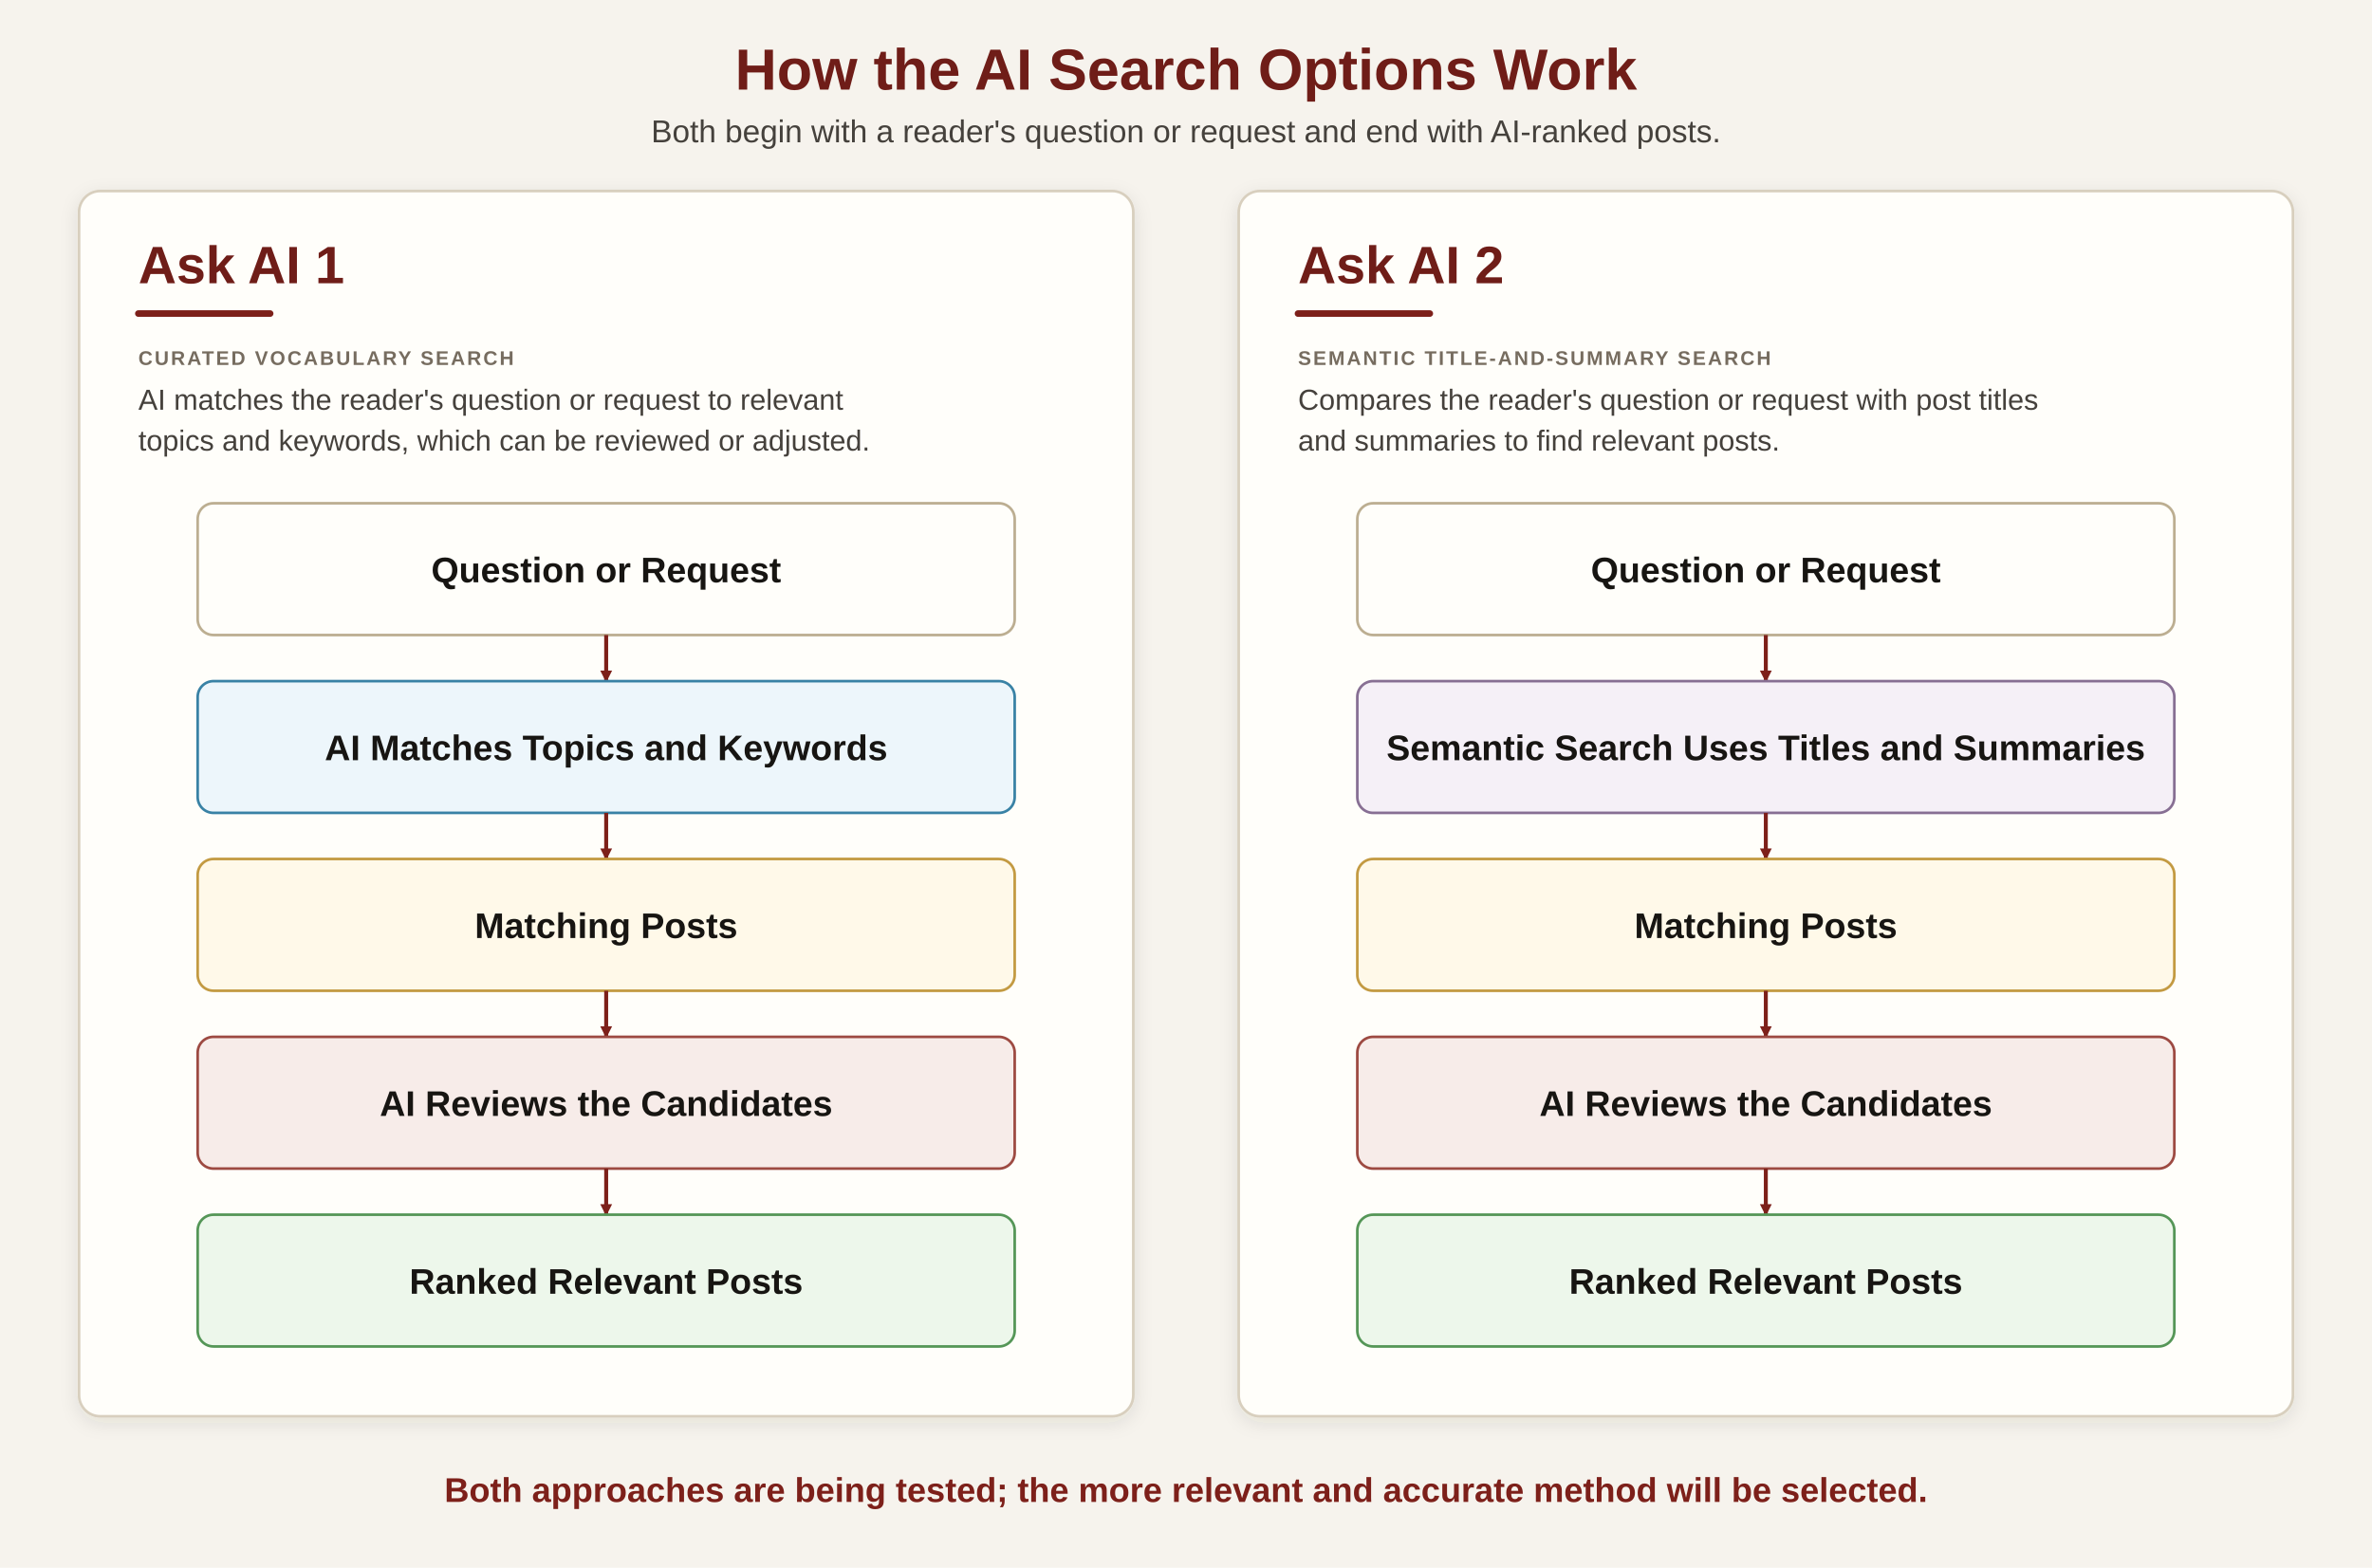
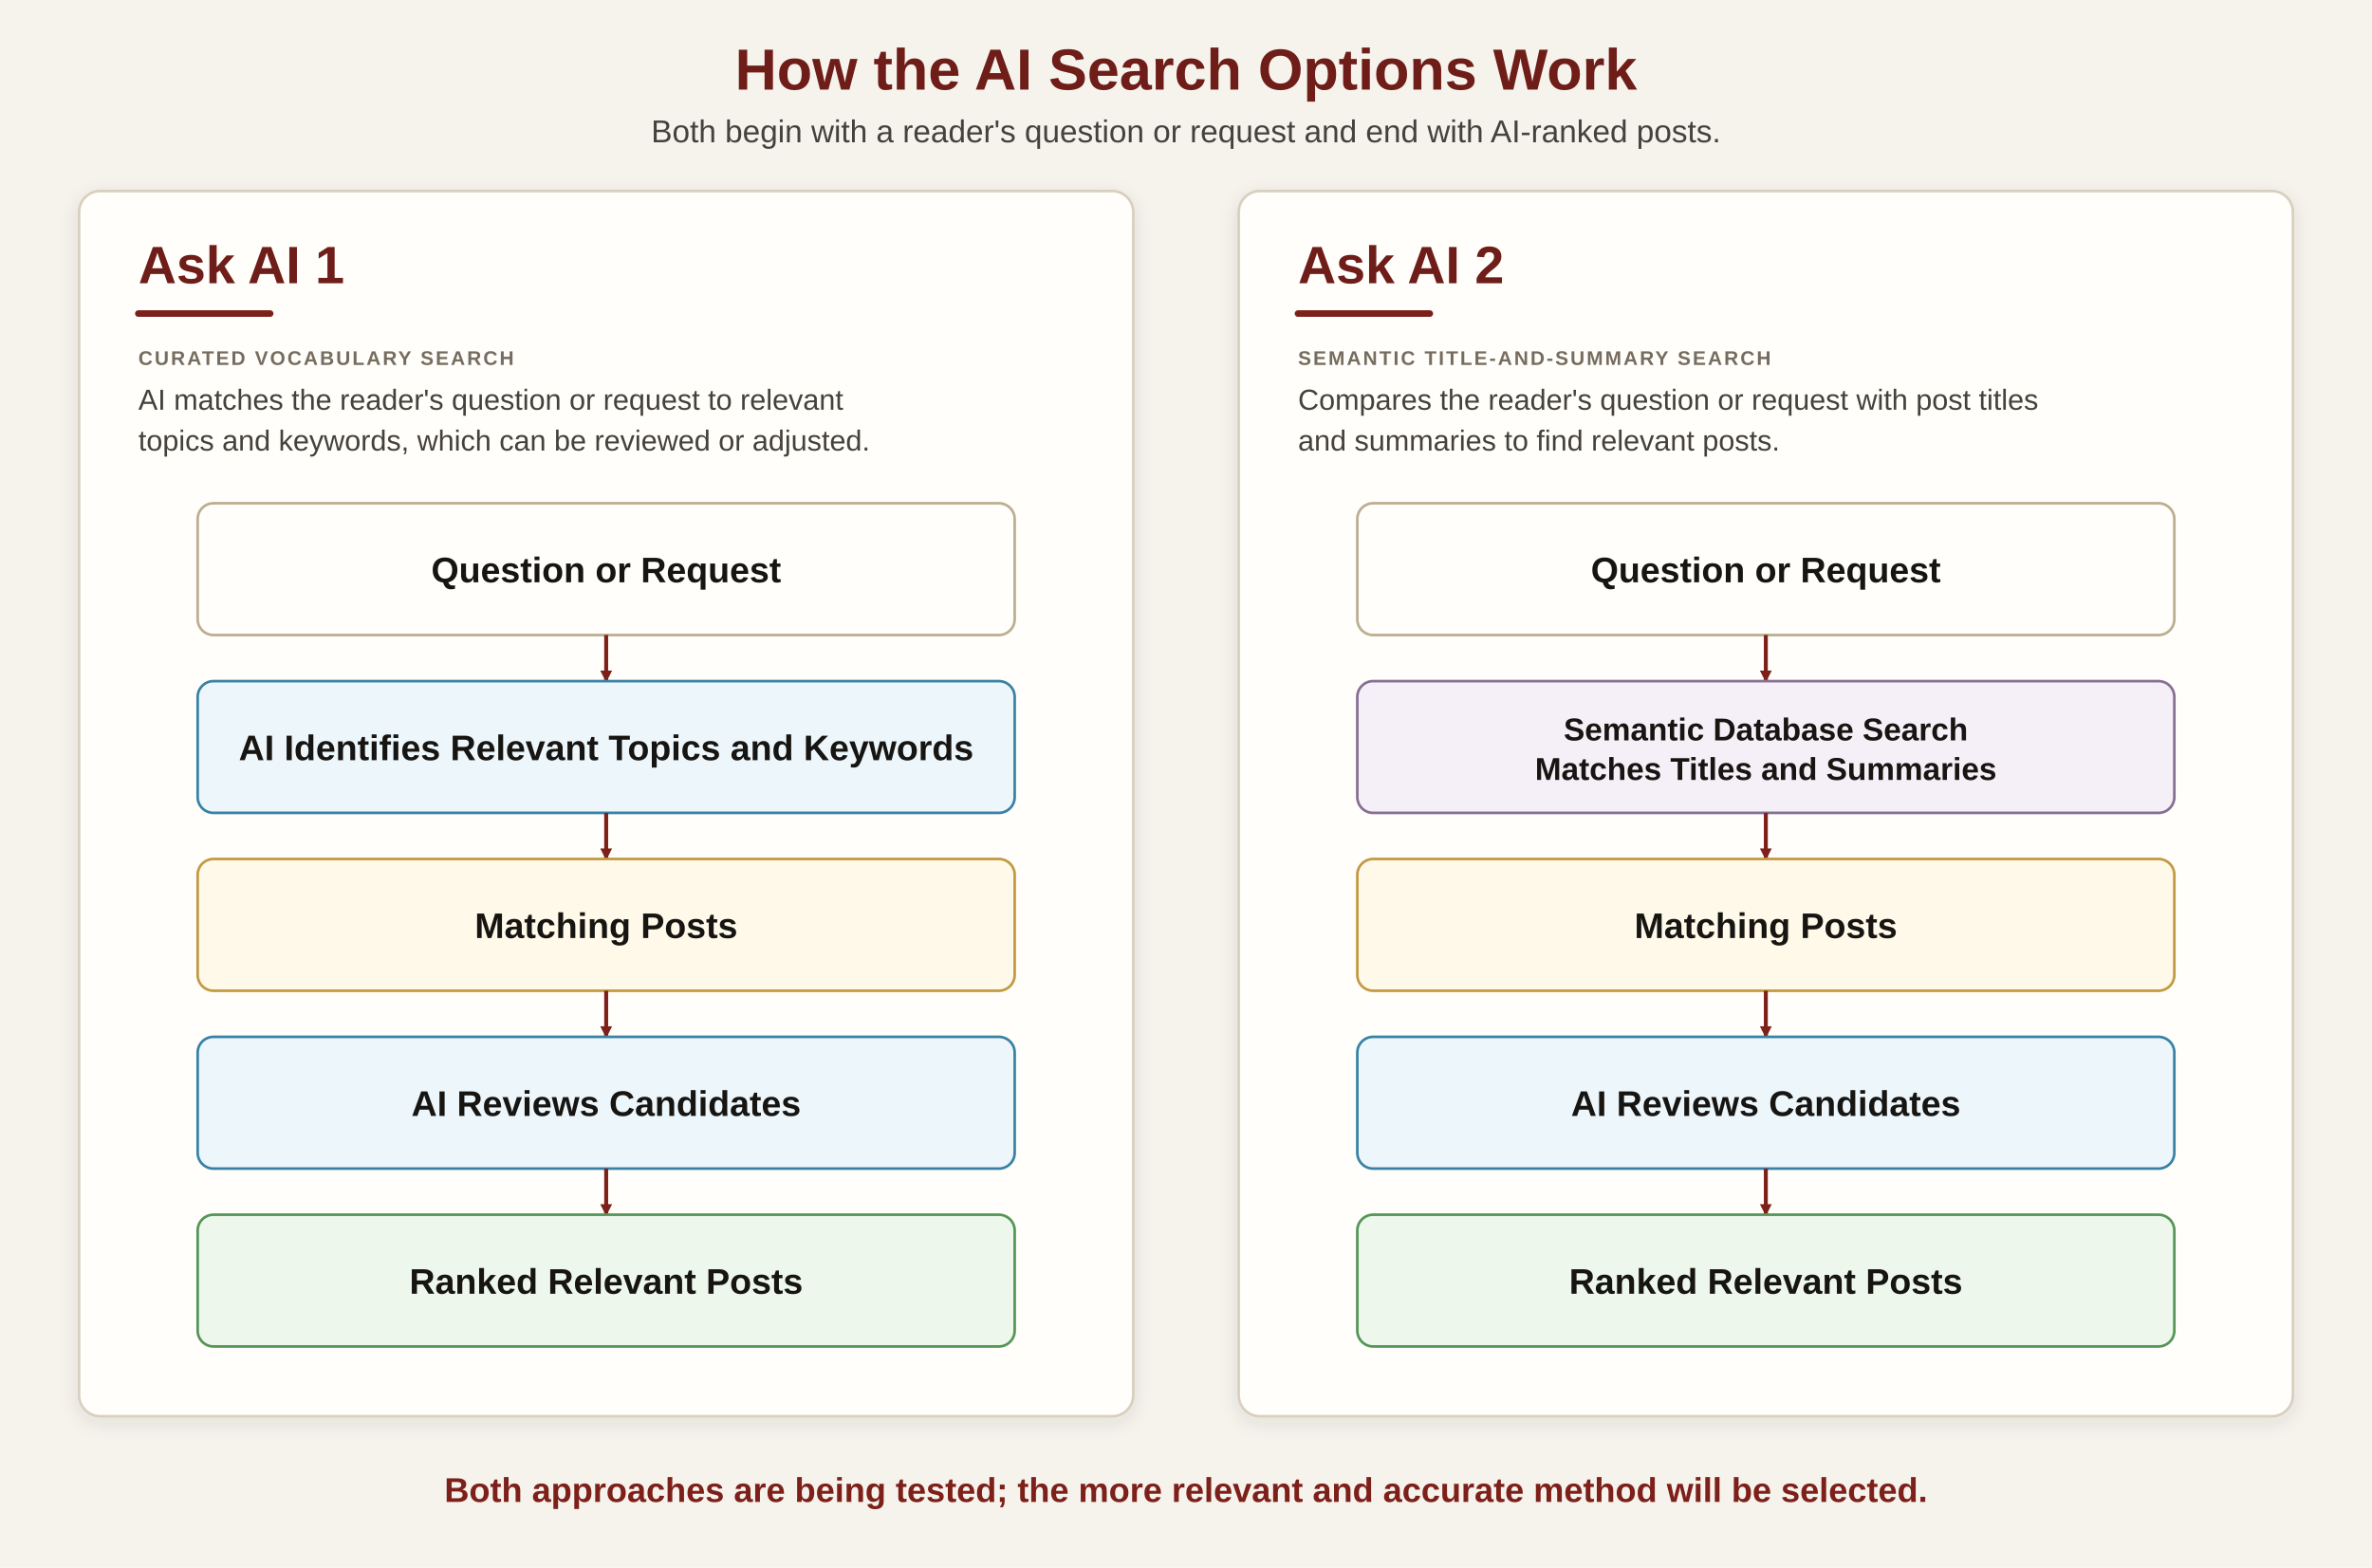
<svg xmlns="http://www.w3.org/2000/svg" width="1800" height="1190" viewBox="0 0 1800 1190" role="img" aria-labelledby="title description">
  <defs>
    <filter id="shadow" x="-10%" y="-10%" width="120%" height="130%">
      <feDropShadow dx="0" dy="4" stdDeviation="7" flood-color="#392d20" flood-opacity="0.10" />
    </filter>
    <marker id="arrow" markerWidth="9" markerHeight="9" refX="8" refY="4.5" orient="auto" markerUnits="userSpaceOnUse">
      <path d="M0,0 L9,4.5 L0,9 z" fill="#7d201a" />
    </marker>
    <style>
      .page { fill: #f6f3ed; }
      .panel { fill: #fffefa; stroke: #d8cfbe; stroke-width: 2; filter: url(#shadow); }
      .box { stroke-width: 2; }
      .question { fill: #fffefa; stroke: #bcae91; }
      .terms { fill: #edf6fb; stroke: #3982a5; }
      .semantic { fill: #f5f0f7; stroke: #876f93; }
      .candidate { fill: #fff9e9; stroke: #c39a42; }
      .review { fill: #f7ece9; stroke: #9d4a42; }
      .post { fill: #edf7eb; stroke: #559657; }
      .page-heading { font: 700 44px Arial, Helvetica, sans-serif; fill: #6f1d18; }
      .page-subheading { font: 400 24px Arial, Helvetica, sans-serif; fill: #45413c; }
      .heading { font: 700 40px Arial, Helvetica, sans-serif; fill: #6f1d18; }
      .method { font: 700 15px Arial, Helvetica, sans-serif; letter-spacing: 1.5px; fill: #766c5f; }
      .subheading { font: 400 22px Arial, Helvetica, sans-serif; fill: #45413c; }
      .label { font: 700 27px Arial, Helvetica, sans-serif; fill: #171512; }
      .label-small { font: 700 24px Arial, Helvetica, sans-serif; fill: #171512; }
      .detail { font: 400 21px Arial, Helvetica, sans-serif; fill: #57514a; }
      .note { font: 600 26px Arial, Helvetica, sans-serif; fill: #7d201a; }
      .arrow { fill: none; stroke: #7d201a; stroke-width: 3; marker-end: url(#arrow); }
      .accent { stroke: #7d201a; stroke-width: 5; stroke-linecap: round; }
    </style>
  </defs>
  <rect class="page" width="100%" height="100%" />
  <text class="page-heading" x="900" y="68" text-anchor="middle">How the AI Search Options Work</text>
  <text class="page-subheading" x="900" y="108" text-anchor="middle">Both begin with a reader's question or request and end with AI-ranked posts.</text>
  <rect class="panel" x="60" y="145" width="800" height="930" rx="16" />
  <rect class="panel" x="940" y="145" width="800" height="930" rx="16" />
  <text class="heading" x="105" y="215">Ask AI 1</text>
  <line class="accent" x1="105" y1="238" x2="205" y2="238" />
  <text class="method" x="105" y="277">CURATED VOCABULARY SEARCH</text>
  <text class="subheading" x="105" y="311">AI matches the reader's question or request to relevant</text>
  <text class="subheading" x="105" y="342">topics and keywords, which can be reviewed or adjusted.</text>
  <text class="heading" x="985" y="215">Ask AI 2</text>
  <line class="accent" x1="985" y1="238" x2="1085" y2="238" />
  <text class="method" x="985" y="277">SEMANTIC TITLE-AND-SUMMARY SEARCH</text>
  <text class="subheading" x="985" y="311">Compares the reader's question or request with post titles</text>
  <text class="subheading" x="985" y="342">and summaries to find relevant posts.</text>
  <rect class="box question" x="150" y="382" width="620" height="100" rx="12" />
  <rect class="box question" x="1030" y="382" width="620" height="100" rx="12" />
  <text class="label" x="460" y="442" text-anchor="middle">Question or Request</text>
  <text class="label" x="1340" y="442" text-anchor="middle">Question or Request</text>
  <path class="arrow" d="M460 482 L460 517" />
  <path class="arrow" d="M1340 482 L1340 517" />
  <rect class="box terms" x="150" y="517" width="620" height="100" rx="12" />
-   <text class="label" x="460" y="577" text-anchor="middle">AI Matches Topics and Keywords</text>
+   <text class="label" x="460" y="577" text-anchor="middle">AI Identifies Relevant Topics and Keywords</text>
  <rect class="box semantic" x="1030" y="517" width="620" height="100" rx="12" />
-   <text class="label" x="1340" y="577" text-anchor="middle">Semantic Search Uses Titles and Summaries</text>
+   <text class="label-small" x="1340" y="562" text-anchor="middle">Semantic Database Search</text>
+   <text class="label-small" x="1340" y="592" text-anchor="middle">Matches Titles and Summaries</text>
  <path class="arrow" d="M460 617 L460 652" />
  <path class="arrow" d="M1340 617 L1340 652" />
  <rect class="box candidate" x="150" y="652" width="620" height="100" rx="12" />
  <rect class="box candidate" x="1030" y="652" width="620" height="100" rx="12" />
  <text class="label" x="460" y="712" text-anchor="middle">Matching Posts</text>
  <text class="label" x="1340" y="712" text-anchor="middle">Matching Posts</text>
  <path class="arrow" d="M460 752 L460 787" />
  <path class="arrow" d="M1340 752 L1340 787" />
-   <rect class="box review" x="150" y="787" width="620" height="100" rx="12" />
-   <rect class="box review" x="1030" y="787" width="620" height="100" rx="12" />
-   <text class="label" x="460" y="847" text-anchor="middle">AI Reviews the Candidates</text>
-   <text class="label" x="1340" y="847" text-anchor="middle">AI Reviews the Candidates</text>
+   <rect class="box terms" x="150" y="787" width="620" height="100" rx="12" />
+   <rect class="box terms" x="1030" y="787" width="620" height="100" rx="12" />
+   <text class="label" x="460" y="847" text-anchor="middle">AI Reviews Candidates</text>
+   <text class="label" x="1340" y="847" text-anchor="middle">AI Reviews Candidates</text>
  <path class="arrow" d="M460 887 L460 922" />
  <path class="arrow" d="M1340 887 L1340 922" />
  <rect class="box post" x="150" y="922" width="620" height="100" rx="12" />
  <rect class="box post" x="1030" y="922" width="620" height="100" rx="12" />
  <text class="label" x="460" y="982" text-anchor="middle">Ranked Relevant Posts</text>
  <text class="label" x="1340" y="982" text-anchor="middle">Ranked Relevant Posts</text>
  <text class="note" x="900" y="1140" text-anchor="middle">Both approaches are being tested; the more relevant and accurate method will be selected.</text>
</svg>
